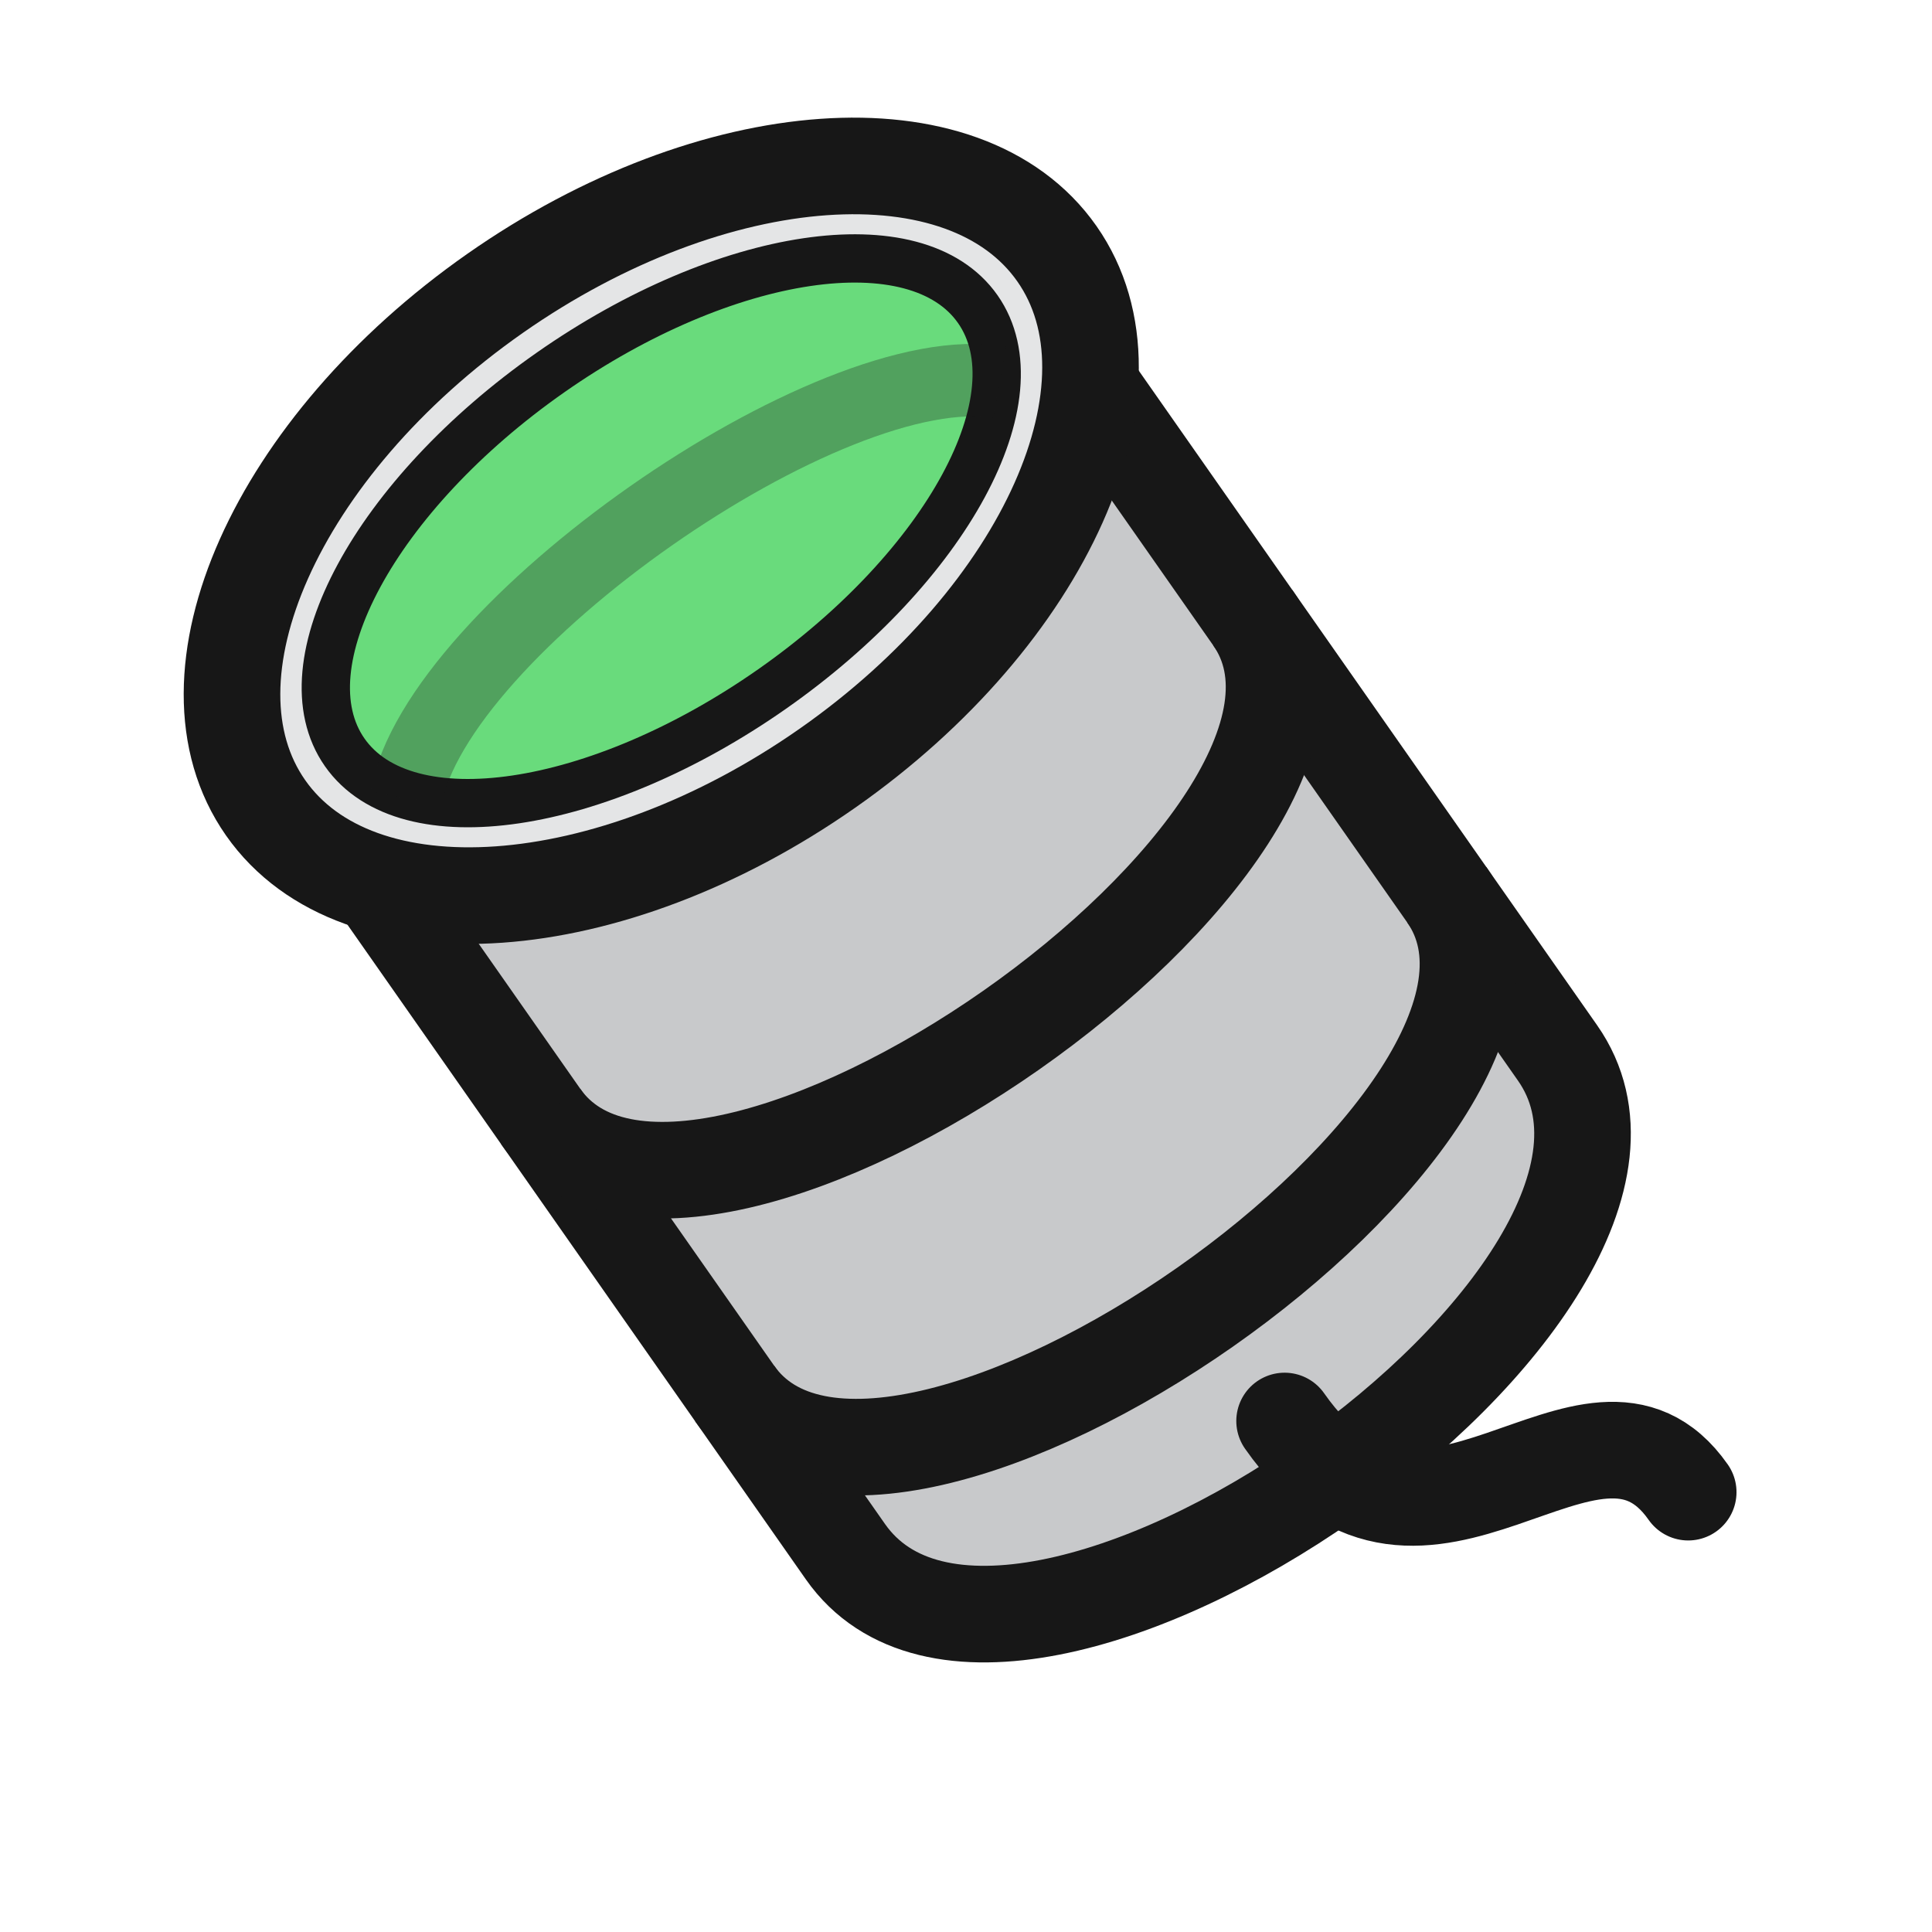
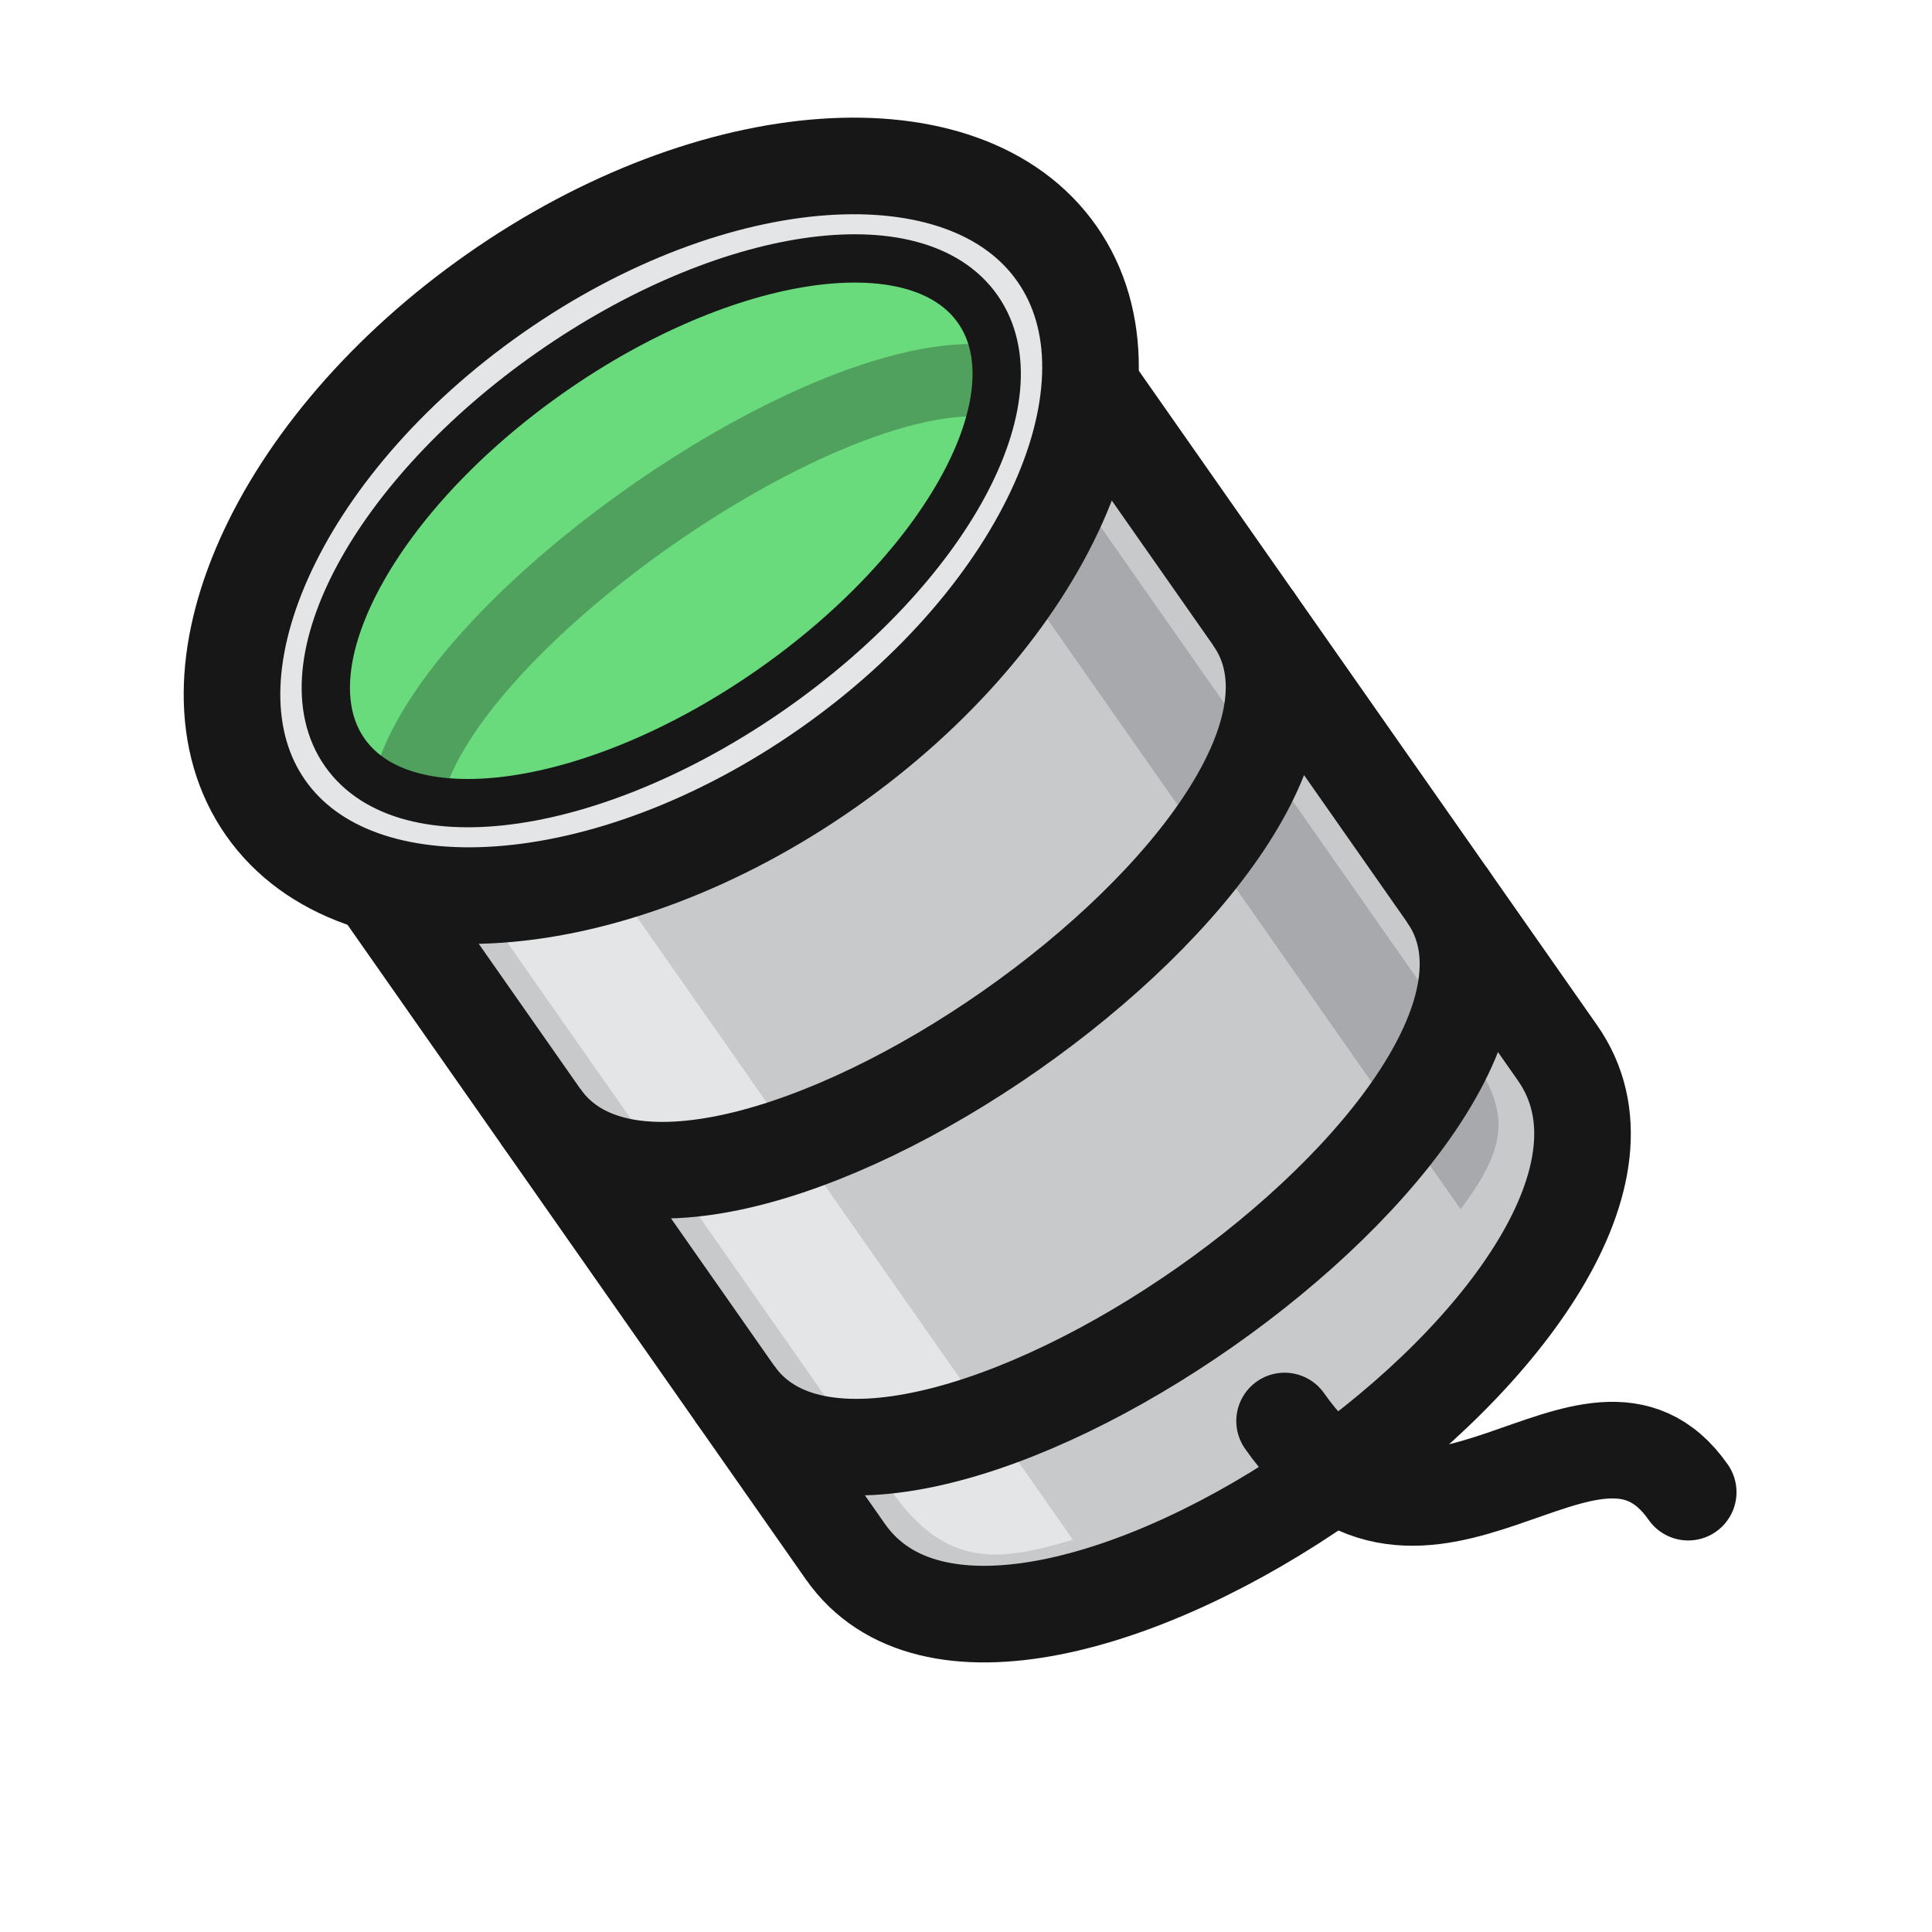
<svg xmlns="http://www.w3.org/2000/svg" viewBox="0 0 80 80" width="64" height="64">
  <g transform="rotate(-35 40 40)" stroke="#171717" stroke-width="4" stroke-linejoin="round">
-     <path d="M22 18v39c0 12 36 12 36 0V18" fill="#c8c9cb" />
+     <path d="M22 18v39c0 12 36 12 36 0V18" data-can-body="" fill="#c8c9cb" />
+     <path d="M25 28v28c0 4 2 5 5 6V30" data-can-highlight="" fill="#e4e5e6" stroke="none" />
+     <path d="M51 30v30c3-1 4-2 4-5V28" data-can-shade="" fill="#a8a9ac" stroke="none" />
    <path d="M22 35c0 11 36 11 36 0m-36 14c0 11 36 11 36 0" fill="none" />
    <ellipse cx="40" cy="18" rx="20" ry="12" fill="#e4e5e6" />
    <ellipse cx="40" cy="18" rx="16" ry="8" data-connection-fill="" fill="#69db7c" stroke-width="2" />
    <path d="M25 21c5-5 25-5 30 0" fill="none" opacity=".3" stroke-width="3" />
    <path d="M40 63c0 10 12 5 12 12" fill="none" stroke-linecap="round" />
  </g>
</svg>
